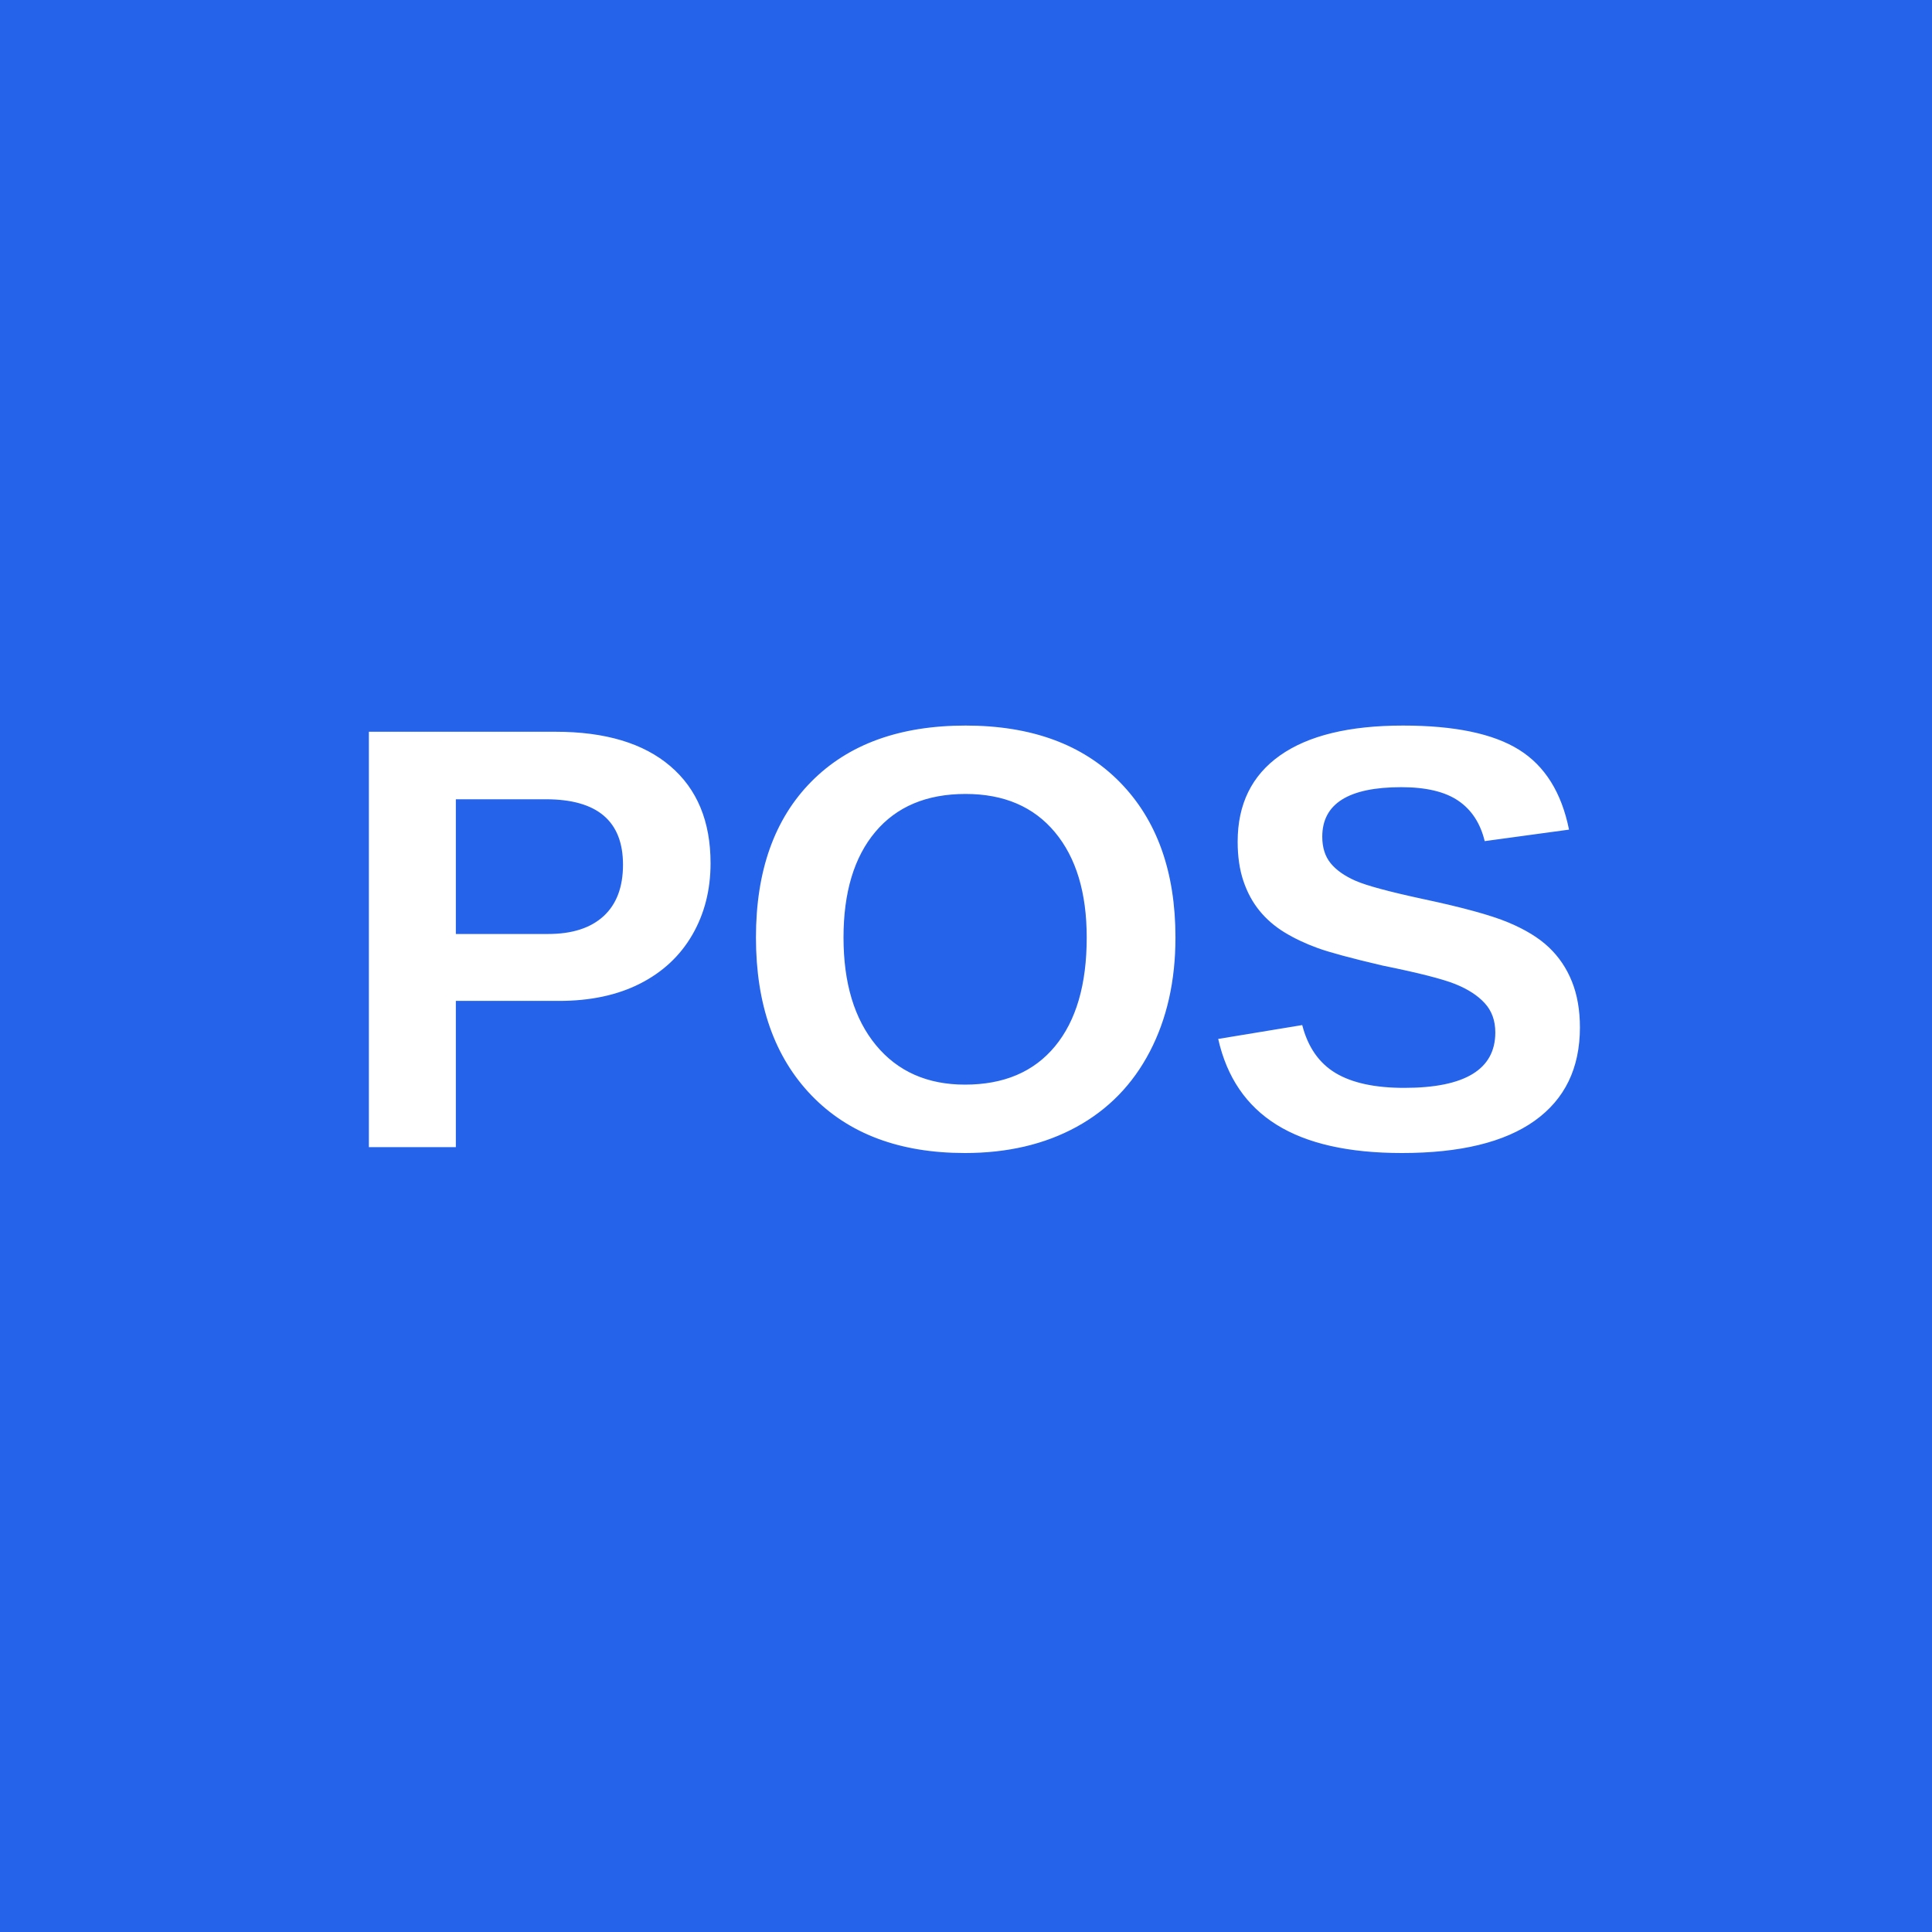
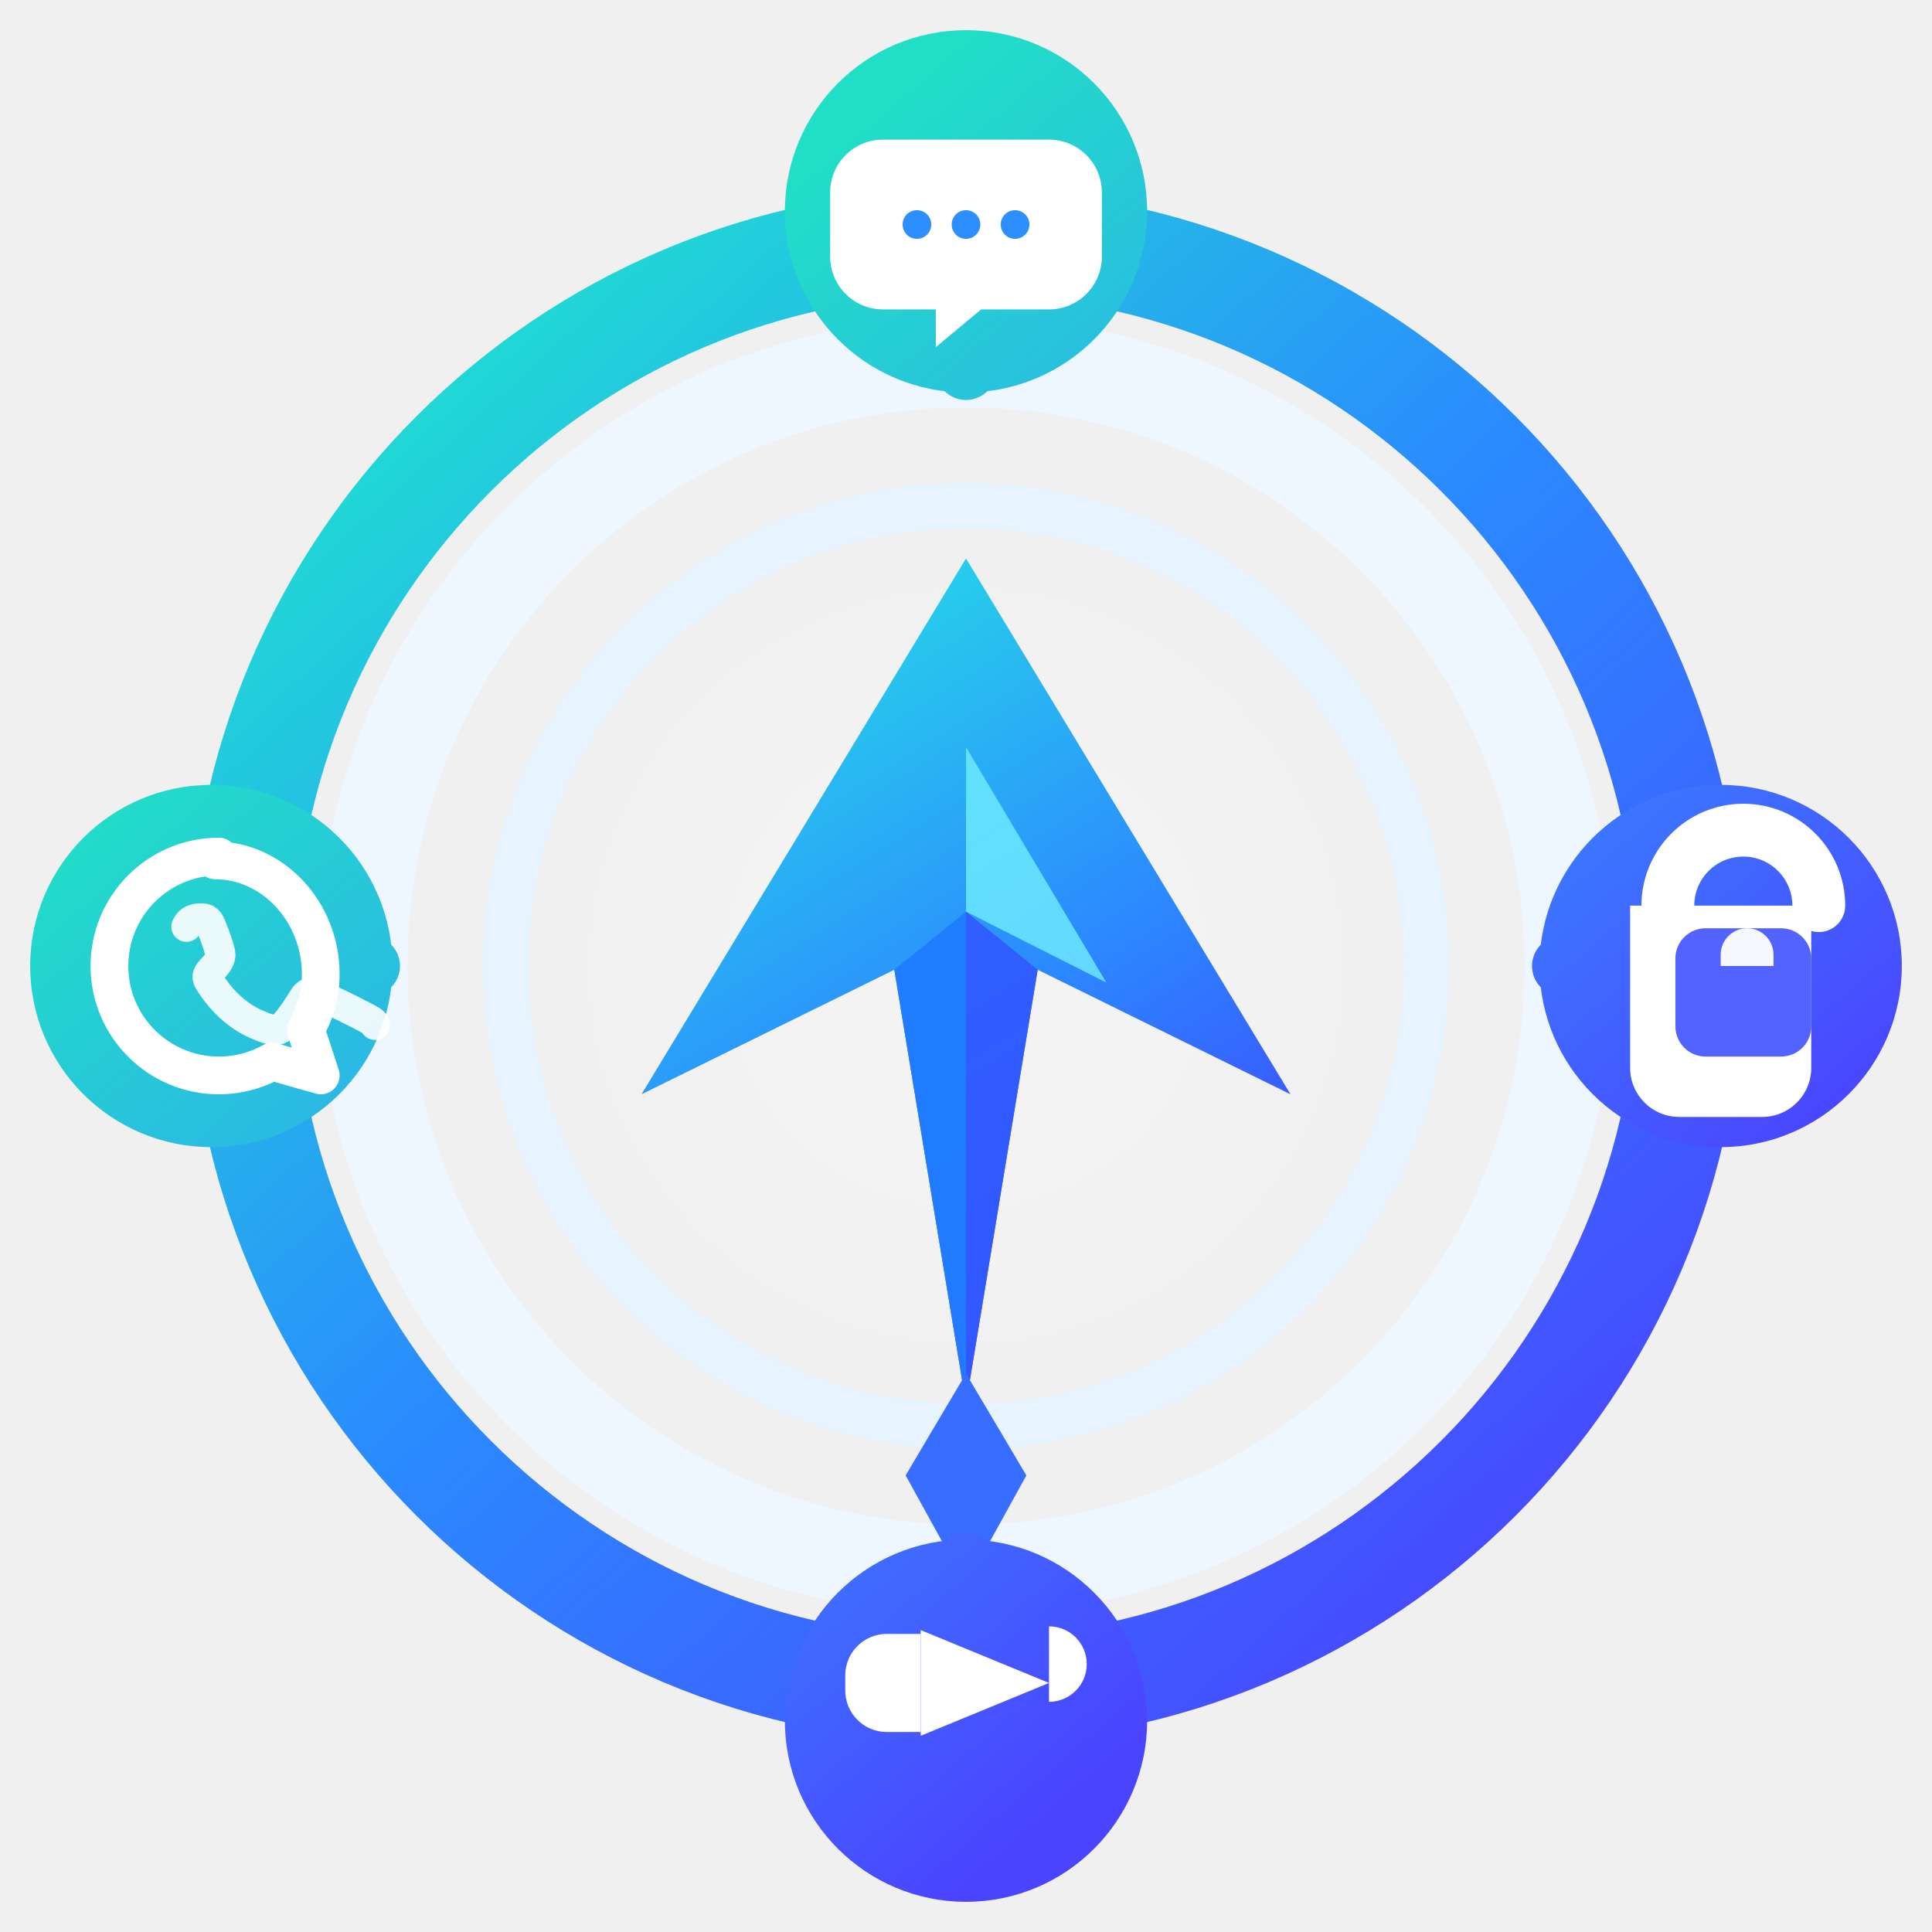
- <svg xmlns="http://www.w3.org/2000/svg" viewBox="0 0 512 512">
-   <rect width="512" height="512" fill="#2563eb" />
-   <text x="50%" y="50%" font-family="Arial, sans-serif" font-size="160" font-weight="bold" fill="white" text-anchor="middle" dy=".3em">POS</text>
+ <svg xmlns="http://www.w3.org/2000/svg" width="256" height="256" viewBox="0 0 256 256" fill="none">
+   <defs>
+     <linearGradient id="ringGradient" x1="48" y1="40" x2="208" y2="216" gradientUnits="userSpaceOnUse">
+       <stop offset="0" stop-color="#1FE4CF" />
+       <stop offset="0.48" stop-color="#2A8BFF" />
+       <stop offset="1" stop-color="#4A43FF" />
+     </linearGradient>
+     <linearGradient id="coreGradient" x1="105" y1="78" x2="168" y2="178" gradientUnits="userSpaceOnUse">
+       <stop offset="0" stop-color="#26D9E8" />
+       <stop offset="0.52" stop-color="#2C88FF" />
+       <stop offset="1" stop-color="#4337FF" />
+     </linearGradient>
+     <linearGradient id="nodeGradient" x1="67" y1="58" x2="188" y2="198" gradientUnits="userSpaceOnUse">
+       <stop offset="0" stop-color="#21DEC7" />
+       <stop offset="0.55" stop-color="#3395FF" />
+       <stop offset="1" stop-color="#4A44FF" />
+     </linearGradient>
+     <filter id="softGlow" x="0" y="0" width="256" height="256" filterUnits="userSpaceOnUse" color-interpolation-filters="sRGB">
+       <feGaussianBlur stdDeviation="8" result="blur" />
+       <feColorMatrix in="blur" type="matrix" values="1 0 0 0 0  0 1 0 0 0.05  0 0 1 0 0.2  0 0 0 0.18 0" />
+     </filter>
+   </defs>
+   <circle cx="128" cy="128" r="80" stroke="#EEF6FF" stroke-width="12" />
+   <circle cx="128" cy="128" r="96" stroke="url(#ringGradient)" stroke-width="14" stroke-linecap="round" />
+   <circle cx="128" cy="128" r="61" stroke="#E7F3FF" stroke-width="6" />
+   <circle cx="128" cy="128" r="44" fill="#FFFFFF" filter="url(#softGlow)" />
+   <path d="M128 74L171 145L137.5 128.5L128 186L118.5 128.5L85 145L128 74Z" fill="url(#coreGradient)" />
+   <path d="M128 99L146.6 130.2L128 120.8V99Z" fill="#70EDFF" opacity="0.8" />
+   <path d="M128 186L137.5 128.5L128 120.8V186Z" fill="#3158FF" opacity="0.9" />
+   <path d="M128 186L118.5 128.5L128 120.8V186Z" fill="#1F7CFF" opacity="0.95" />
+   <path d="M120 195.5L128 182L136 195.5L128 210L120 195.5Z" fill="#386EFF" />
+   <path d="M128 24V49" stroke="url(#nodeGradient)" stroke-width="8" stroke-linecap="round" />
+   <path d="M128 207V232" stroke="url(#nodeGradient)" stroke-width="8" stroke-linecap="round" />
+   <path d="M24 128H49" stroke="url(#nodeGradient)" stroke-width="8" stroke-linecap="round" />
+   <path d="M207 128H232" stroke="url(#nodeGradient)" stroke-width="8" stroke-linecap="round" />
+   <circle cx="128" cy="28" r="24" fill="url(#nodeGradient)" />
+   <circle cx="128" cy="228" r="24" fill="url(#nodeGradient)" />
+   <circle cx="28" cy="128" r="24" fill="url(#nodeGradient)" />
+   <circle cx="228" cy="128" r="24" fill="url(#nodeGradient)" />
+   <path d="M117 18.5H139C142.866 18.5 146 21.634 146 25.5V34C146 37.866 142.866 41 139 41H130L124 46V41H117C113.134 41 110 37.866 110 34V25.5C110 21.634 113.134 18.5 117 18.5Z" fill="white" />
+   <circle cx="121.5" cy="29.75" r="1.9" fill="#2D8FFF" />
+   <circle cx="128" cy="29.75" r="1.9" fill="#2D8FFF" />
+   <circle cx="134.5" cy="29.75" r="1.9" fill="#2D8FFF" />
+   <path d="M216 120H240V141.5C240 145.09 237.09 148 233.5 148H222.5C218.91 148 216 145.09 216 141.5V120Z" fill="white" />
+   <path d="M221 120C221 114.477 225.477 110 231 110C236.523 110 241 114.477 241 120" stroke="white" stroke-width="7" stroke-linecap="round" />
+   <rect x="222" y="123" width="18" height="17" rx="4" fill="#5263FF" />
+   <path d="M228 126.5C228 124.567 229.567 123 231.5 123C233.433 123 235 124.567 235 126.5V128H228V126.5Z" fill="white" opacity="0.95" />
+   <path d="M122 216L139 223L122 230V216Z" fill="white" />
+   <path d="M144 220.5C144 223.261 141.761 225.5 139 225.5V215.5C141.761 215.5 144 217.739 144 220.5Z" fill="white" />
+   <path d="M117.5 216.5H122V229.5H117.5C114.462 229.5 112 227.038 112 224V222C112 218.962 114.462 216.5 117.5 216.5Z" fill="white" />
+   <path d="M29 113.5C20.992 113.5 14.5 119.992 14.5 128C14.5 136.008 20.992 142.5 29 142.5C31.562 142.5 33.969 141.835 36.058 140.668L42.5 142.5L40.509 136.42C41.771 134.258 42.5 131.75 42.5 129.071C42.5 120.837 36.163 114 28.5 114L29 113.5Z" stroke="white" stroke-width="5" stroke-linecap="round" stroke-linejoin="round" />
+   <path d="M24.7 122.8C25.2 121.7 26.1 121.7 26.7 121.7C27.1 121.7 27.6 121.7 28 122.8C28.5 124 29.2 126 29.2 126.5C29.2 127 28.9 127.6 28.3 128.2C27.8 128.8 27.2 129.2 27.7 130C28.2 130.8 30.1 133.9 33.7 135.6C36.6 136.9 37 136.6 37.8 135.7C38.6 134.8 39.6 133.3 40.2 132.3C40.8 131.3 41.4 131.5 42.2 131.8C43 132.1 47.1 134.1 48 134.6C48.9 135.1 49.5 135.3 49.7 135.8" stroke="white" stroke-width="4" stroke-linecap="round" stroke-linejoin="round" opacity="0.9" />
</svg>
